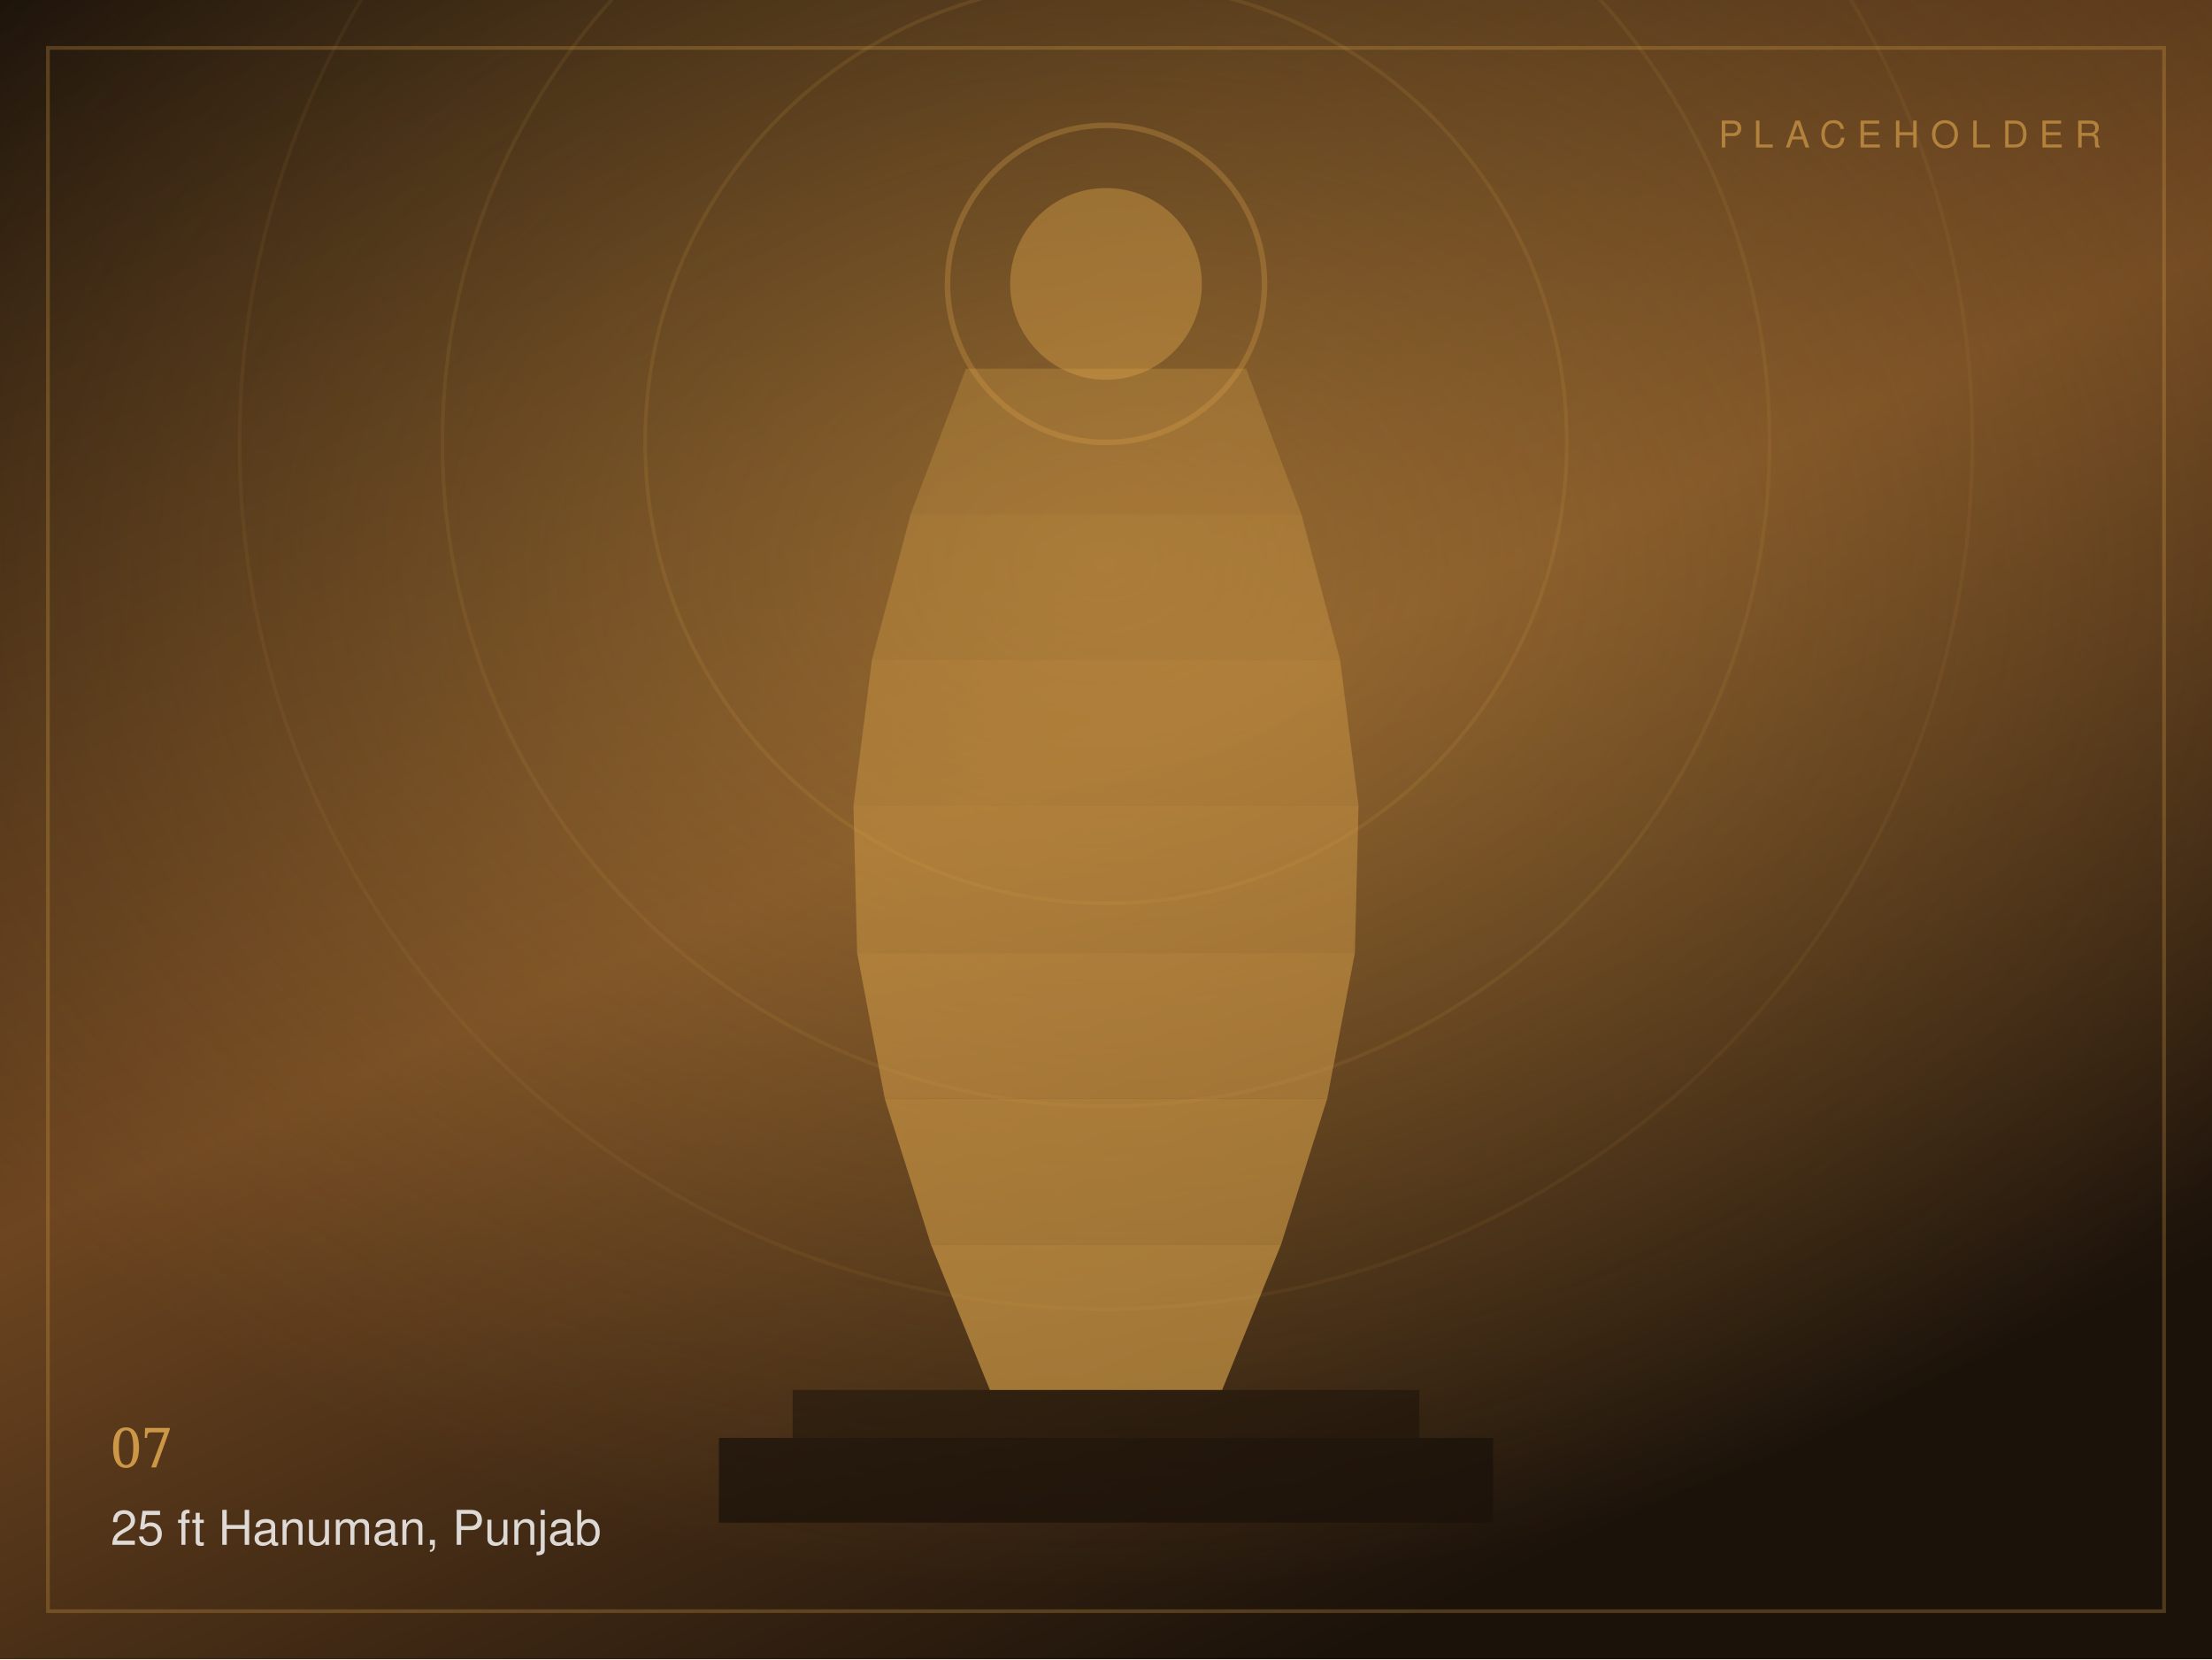
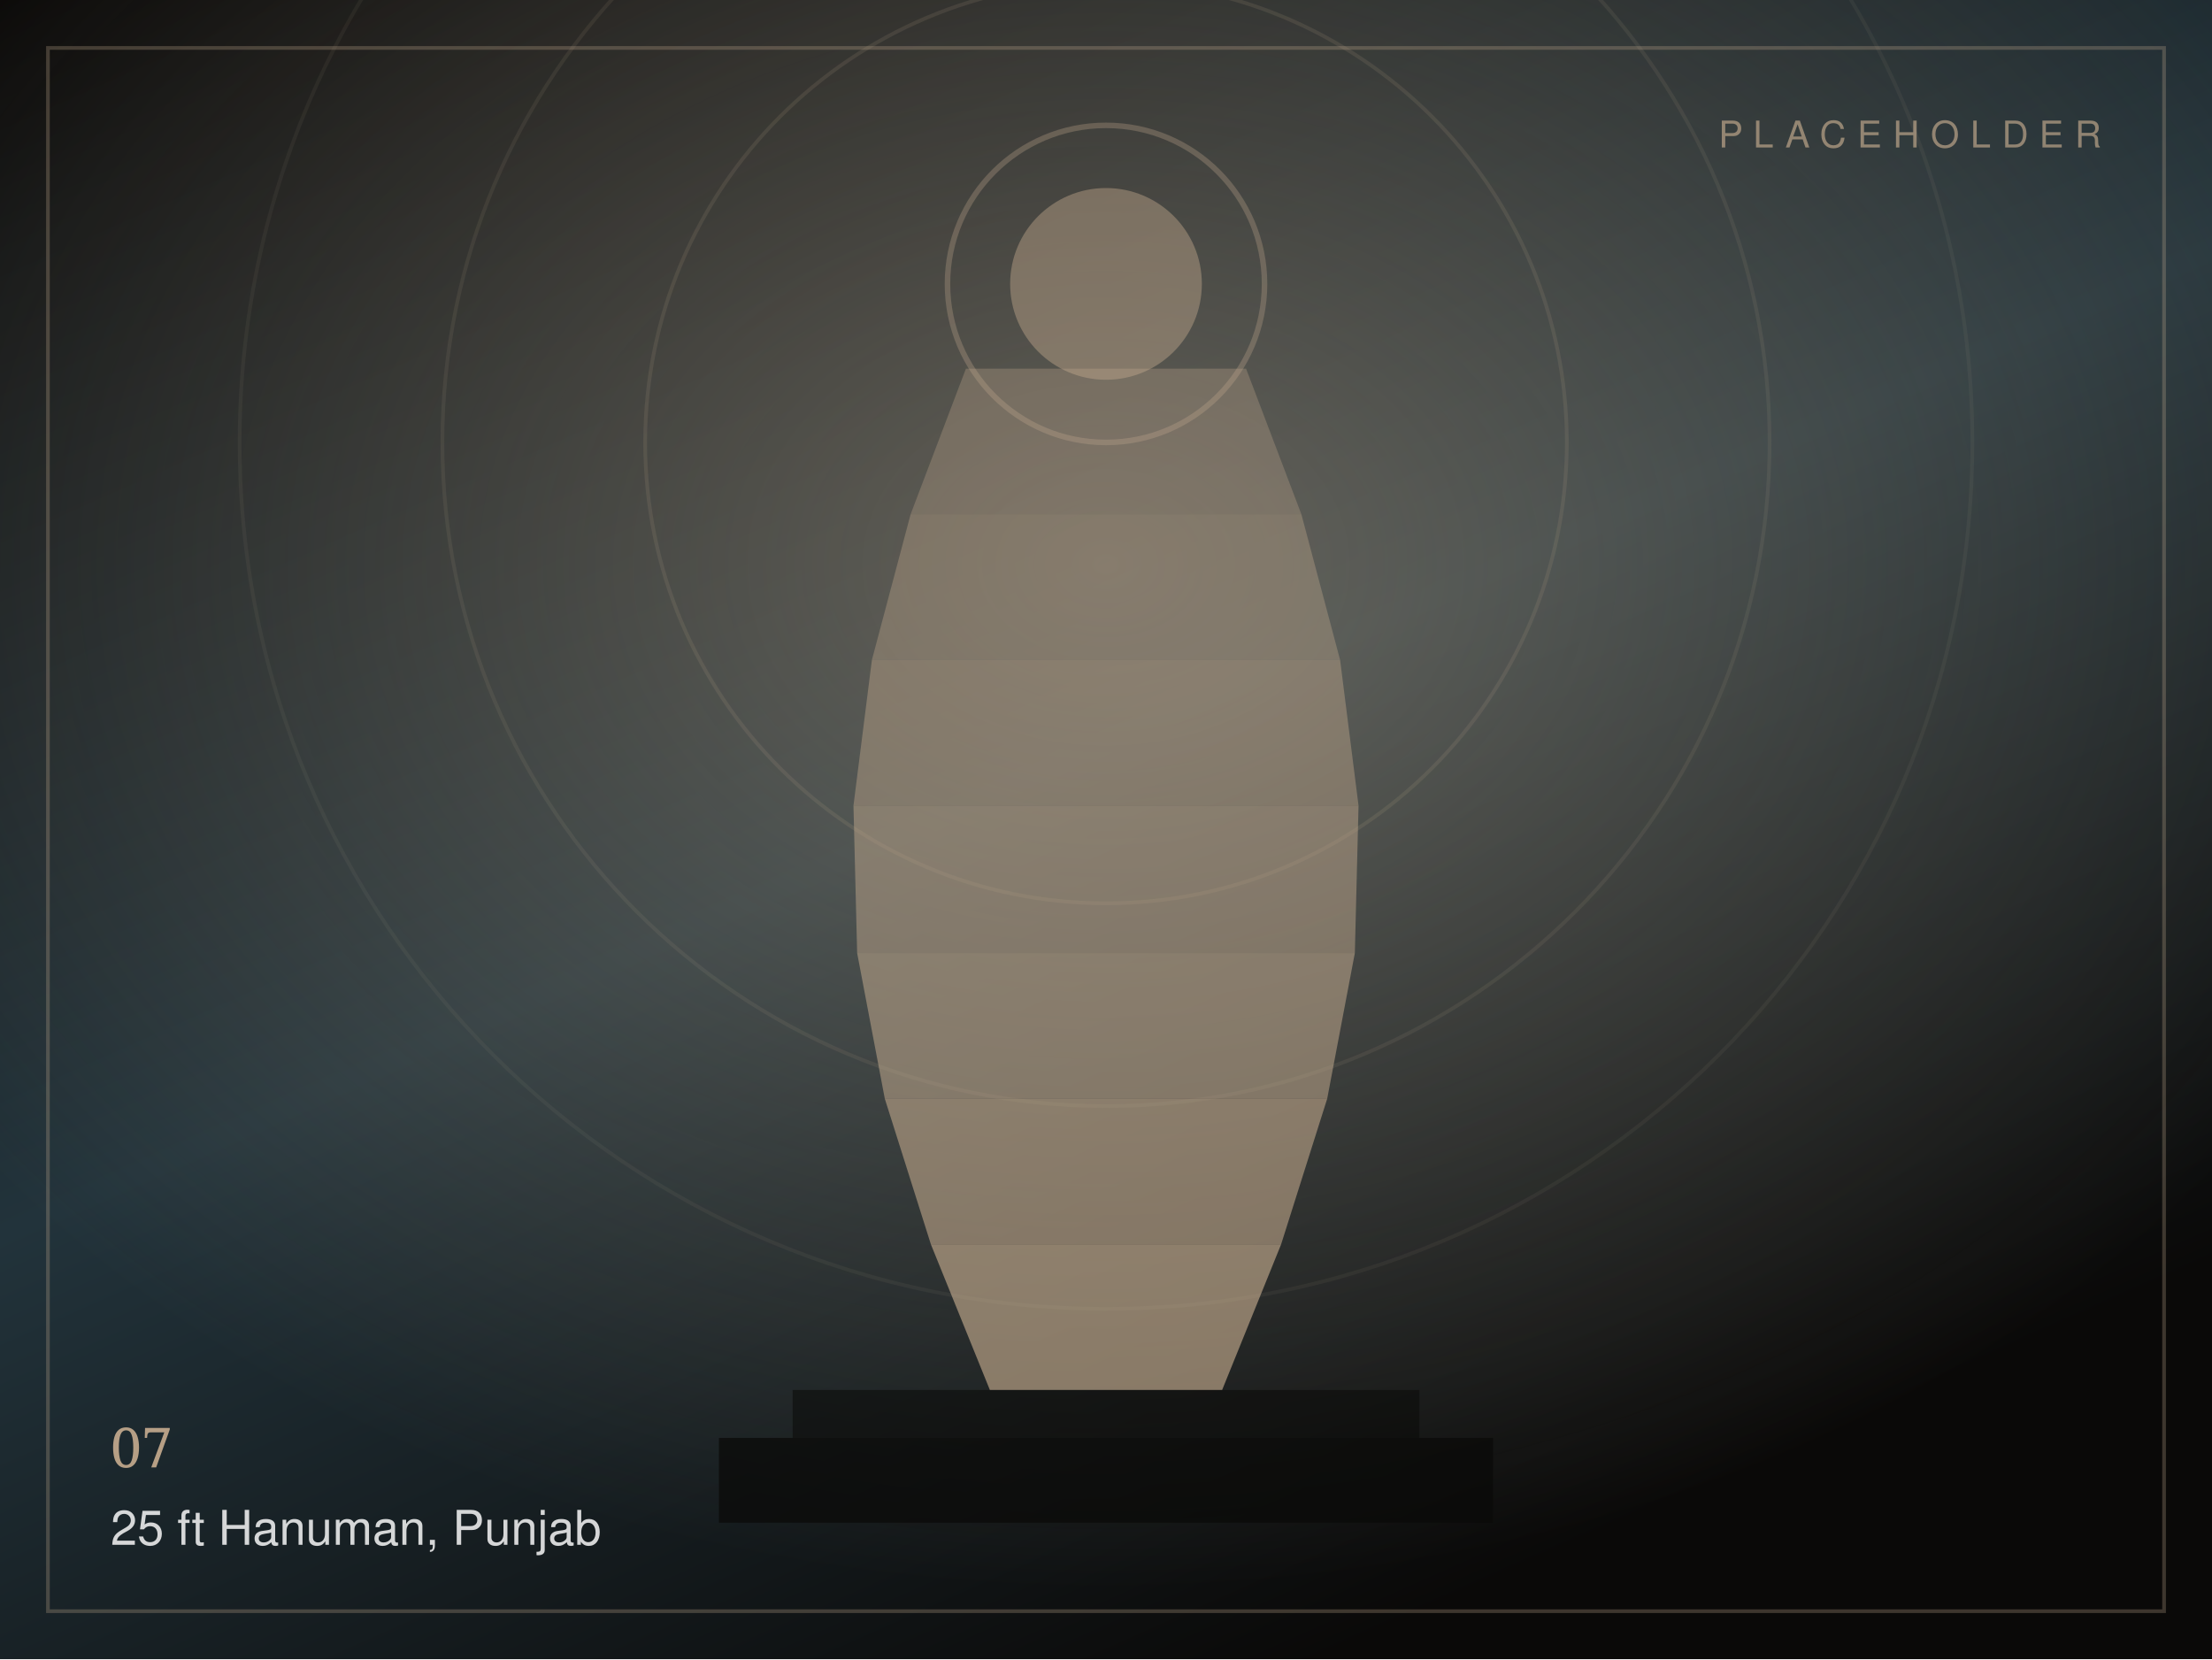
<svg xmlns="http://www.w3.org/2000/svg" viewBox="0 0 1200 900" width="1200" height="900" role="img" aria-label="25 ft Hanuman, Punjab">
  <defs>
    <linearGradient id="g6" x1="0" y1="0" x2="0.6" y2="1">
-       <stop offset="0" stop-color="#1b120a" />
-       <stop offset="0.55" stop-color="#6d4520" />
-       <stop offset="1" stop-color="#1b120a" />
+       <stop offset="0" stop-color="#0A0908" />
+       <stop offset="0.55" stop-color="#22333B" />
+       <stop offset="1" stop-color="#0A0908" />
    </linearGradient>
    <radialGradient id="r6" cx="0.5" cy="0.34" r="0.62">
-       <stop offset="0" stop-color="#d8a24a" stop-opacity="0.42" />
-       <stop offset="1" stop-color="#d8a24a" stop-opacity="0" />
+       <stop offset="0" stop-color="#C6AC8F" stop-opacity="0.42" />
+       <stop offset="1" stop-color="#C6AC8F" stop-opacity="0" />
    </radialGradient>
  </defs>
  <rect width="1200" height="900" fill="url(#g6)" />
  <rect width="1200" height="900" fill="url(#r6)" />
-   <rect x="390" y="780" width="420" height="46" fill="#1b120a" opacity="0.75" />
-   <rect x="430" y="754" width="340" height="26" fill="#1b120a" opacity="0.55" />
-   <path d="M524 200 L676 200 L706 279 L494 279 Z" fill="#d8a24a" opacity="0.30" />
-   <path d="M494 279 L706 279 L727 358 L473 358 Z" fill="#d8a24a" opacity="0.35" />
-   <path d="M473 358 L727 358 L737 437 L463 437 Z" fill="#d8a24a" opacity="0.41" />
-   <path d="M463 437 L737 437 L735 517 L465 517 Z" fill="#d8a24a" opacity="0.46" />
-   <path d="M465 517 L735 517 L720 596 L480 596 Z" fill="#d8a24a" opacity="0.52" />
-   <path d="M480 596 L720 596 L695 675 L505 675 Z" fill="#d8a24a" opacity="0.57" />
-   <path d="M505 675 L695 675 L663 754 L537 754 Z" fill="#d8a24a" opacity="0.63" />
-   <circle cx="600" cy="154" r="52" fill="#d8a24a" opacity="0.42" />
-   <circle cx="600" cy="154" r="86" fill="none" stroke="#d8a24a" stroke-opacity="0.30" stroke-width="3" />
-   <circle cx="600" cy="240" r="250" fill="none" stroke="#d8a24a" stroke-opacity="0.13" stroke-width="2" />
-   <circle cx="600" cy="240" r="360" fill="none" stroke="#d8a24a" stroke-opacity="0.10" stroke-width="2" />
-   <circle cx="600" cy="240" r="470" fill="none" stroke="#d8a24a" stroke-opacity="0.07" stroke-width="2" />
-   <rect x="26" y="26" width="1148" height="848" fill="none" stroke="#d8a24a" stroke-opacity="0.28" stroke-width="2" />
-   <text x="60" y="796" font-family="Georgia,serif" font-size="30" fill="#d8a24a" opacity="0.9">07</text>
+   <rect x="390" y="780" width="420" height="46" fill="#0A0908" opacity="0.75" />
+   <rect x="430" y="754" width="340" height="26" fill="#0A0908" opacity="0.55" />
+   <path d="M524 200 L676 200 L706 279 L494 279 Z" fill="#C6AC8F" opacity="0.30" />
+   <path d="M494 279 L706 279 L727 358 L473 358 Z" fill="#C6AC8F" opacity="0.35" />
+   <path d="M473 358 L727 358 L737 437 L463 437 Z" fill="#C6AC8F" opacity="0.41" />
+   <path d="M463 437 L737 437 L735 517 L465 517 Z" fill="#C6AC8F" opacity="0.46" />
+   <path d="M465 517 L735 517 L720 596 L480 596 Z" fill="#C6AC8F" opacity="0.52" />
+   <path d="M480 596 L720 596 L695 675 L505 675 Z" fill="#C6AC8F" opacity="0.57" />
+   <path d="M505 675 L695 675 L663 754 L537 754 Z" fill="#C6AC8F" opacity="0.63" />
+   <circle cx="600" cy="154" r="52" fill="#C6AC8F" opacity="0.42" />
+   <circle cx="600" cy="154" r="86" fill="none" stroke="#C6AC8F" stroke-opacity="0.30" stroke-width="3" />
+   <circle cx="600" cy="240" r="250" fill="none" stroke="#C6AC8F" stroke-opacity="0.13" stroke-width="2" />
+   <circle cx="600" cy="240" r="360" fill="none" stroke="#C6AC8F" stroke-opacity="0.10" stroke-width="2" />
+   <circle cx="600" cy="240" r="470" fill="none" stroke="#C6AC8F" stroke-opacity="0.07" stroke-width="2" />
+   <rect x="26" y="26" width="1148" height="848" fill="none" stroke="#C6AC8F" stroke-opacity="0.28" stroke-width="2" />
+   <text x="60" y="796" font-family="Georgia,serif" font-size="30" fill="#C6AC8F" opacity="0.9">07</text>
  <text x="60" y="838" font-family="Helvetica,Arial,sans-serif" font-size="26" fill="#ffffff" opacity="0.82">25 ft Hanuman, Punjab</text>
-   <text x="1140" y="80" text-anchor="end" font-family="Helvetica,Arial,sans-serif" font-size="20" letter-spacing="6" fill="#d8a24a" opacity="0.65">PLACEHOLDER</text>
+   <text x="1140" y="80" text-anchor="end" font-family="Helvetica,Arial,sans-serif" font-size="20" letter-spacing="6" fill="#C6AC8F" opacity="0.65">PLACEHOLDER</text>
</svg>
